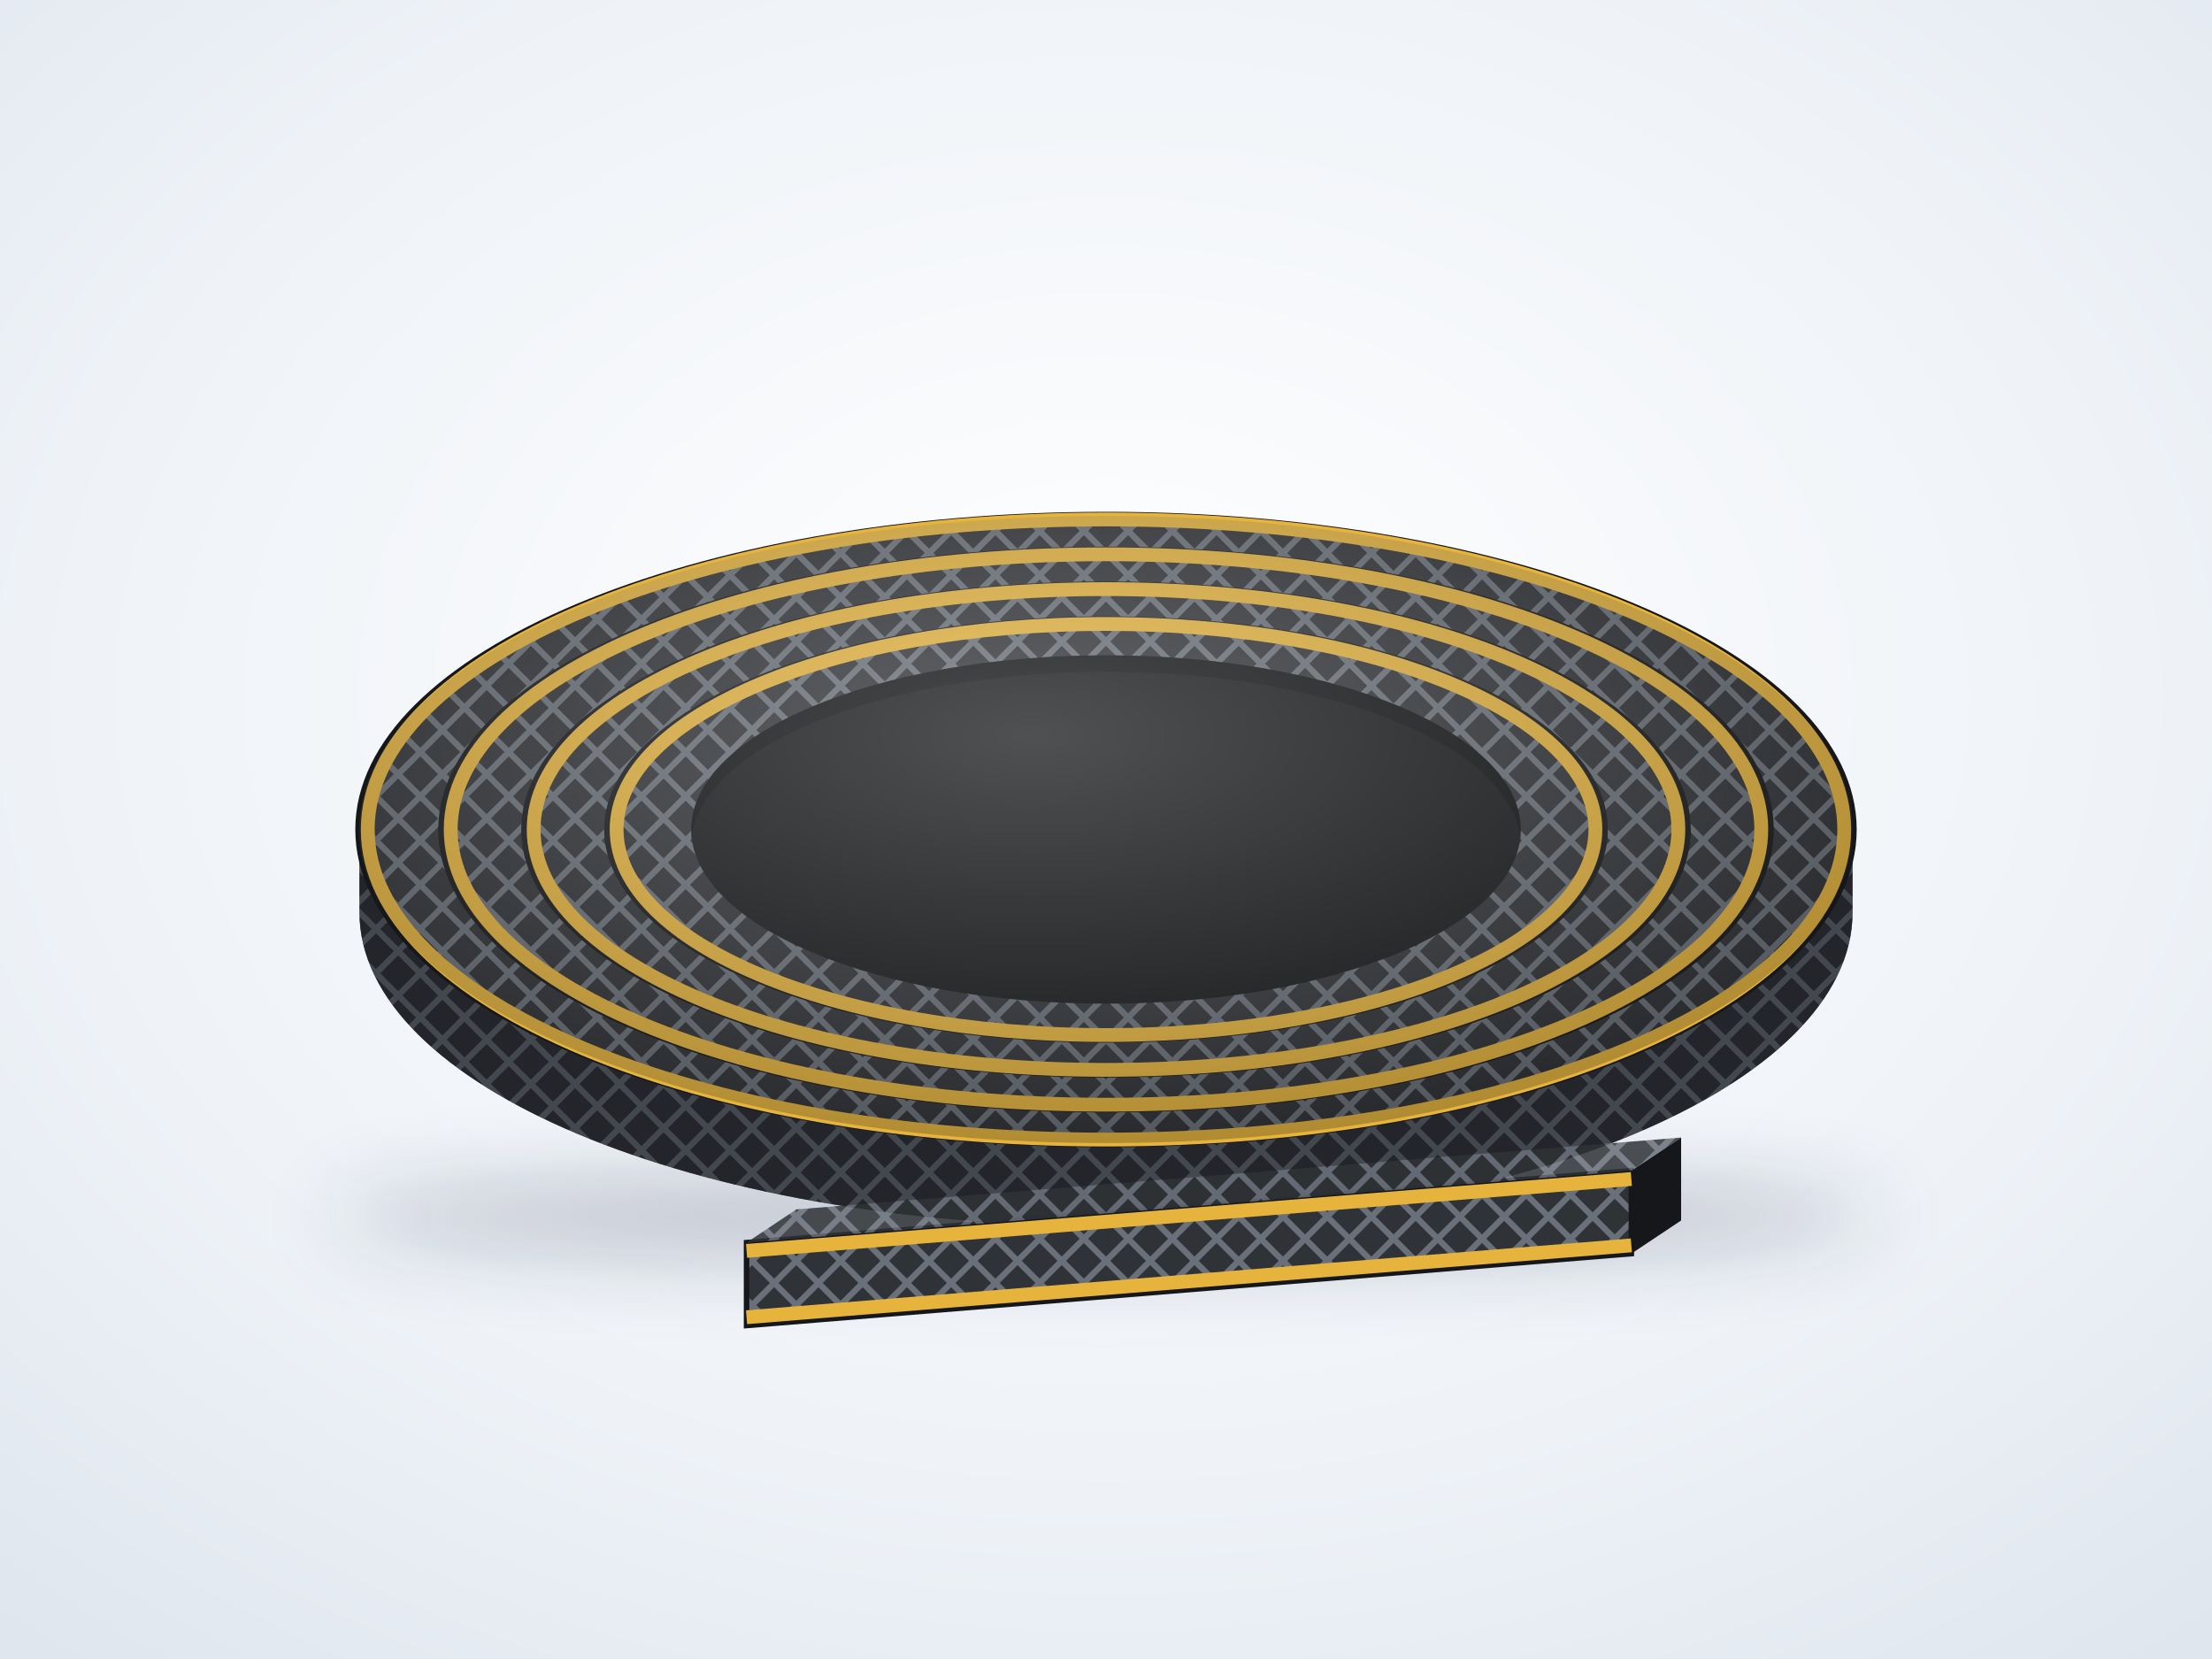
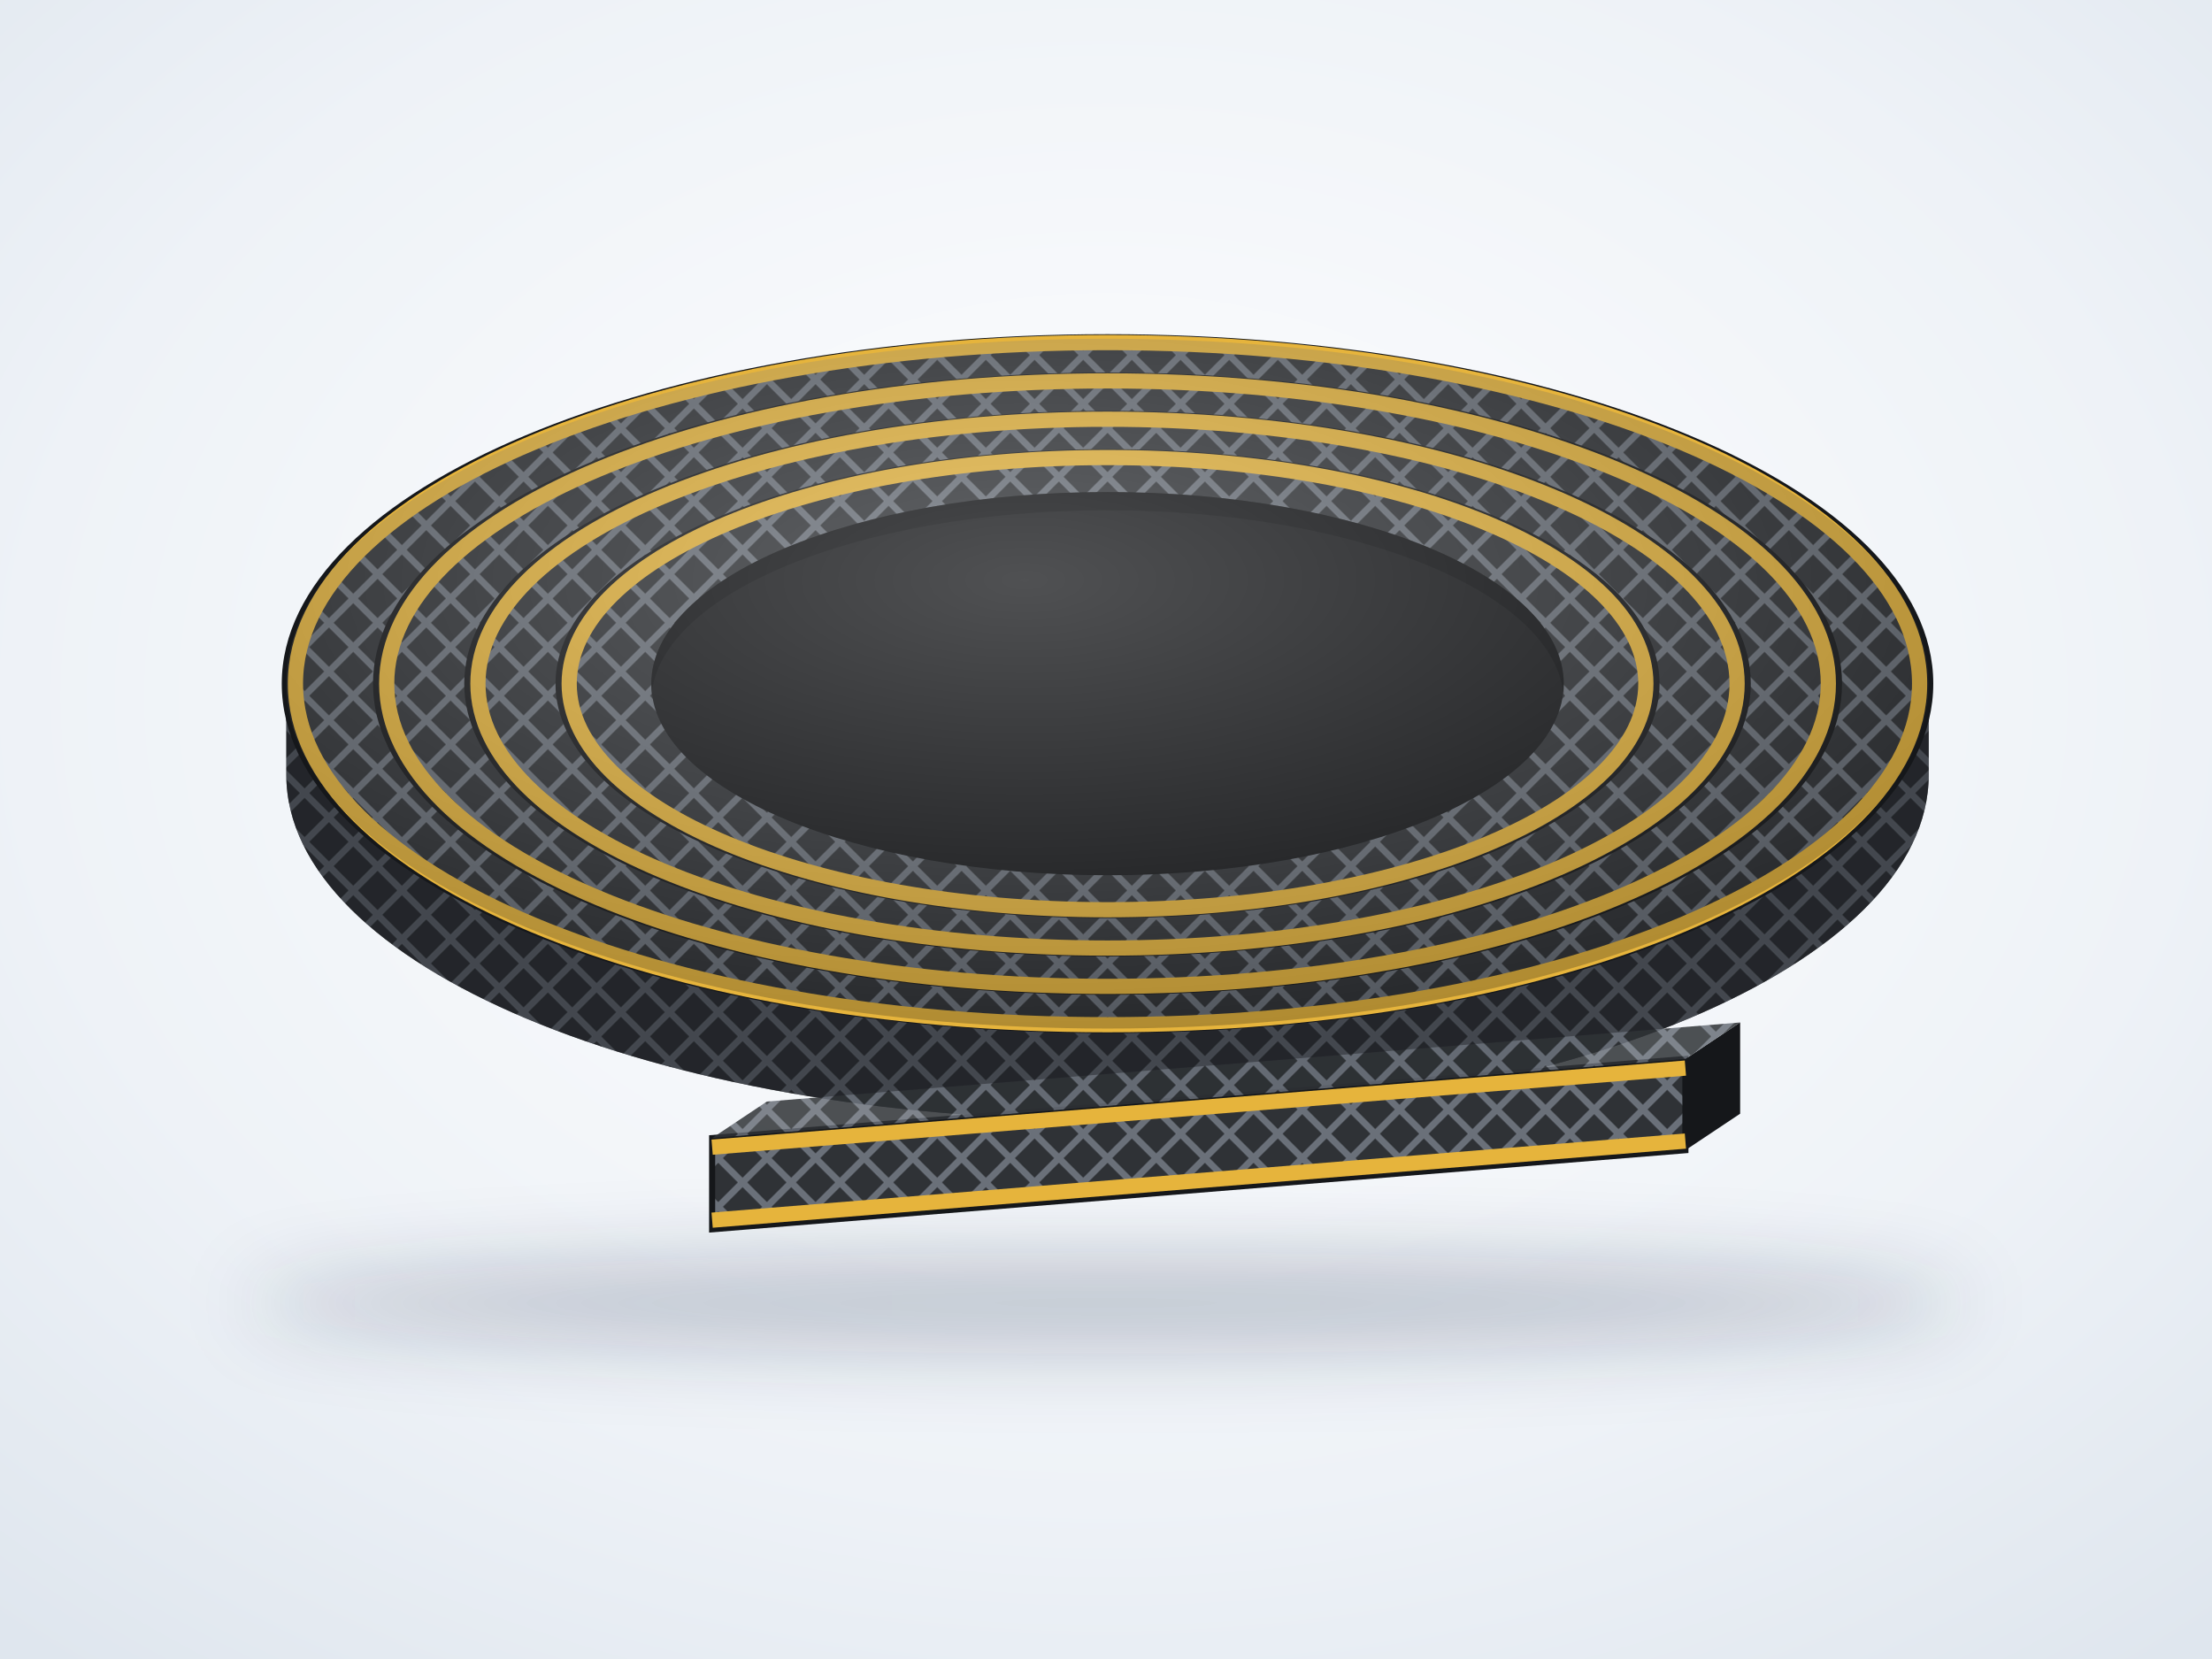
<svg xmlns="http://www.w3.org/2000/svg" viewBox="0 0 800 600" width="800" height="600">
  <defs>
    <radialGradient id="bg" cx="50%" cy="42%" r="75%">
      <stop offset="0%" stop-color="#ffffff" />
      <stop offset="65%" stop-color="#eef2f7" />
      <stop offset="100%" stop-color="#dfe6ee" />
    </radialGradient>
    <filter id="blur" x="-20%" y="-200%" width="140%" height="500%">
      <feGaussianBlur stdDeviation="14" />
    </filter>
    <filter id="soft" x="-10%" y="-10%" width="120%" height="120%">
      <feGaussianBlur stdDeviation="1.2" />
    </filter>
    <linearGradient id="steel-b" x1="0" y1="0" x2="0" y2="1">
      <stop offset="0%" stop-color="#6f7a86" />
      <stop offset="20%" stop-color="#c9d1da" />
      <stop offset="40%" stop-color="#f7f9fb" />
      <stop offset="60%" stop-color="#d4dbe3" />
      <stop offset="80%" stop-color="#9aa5b1" />
      <stop offset="100%" stop-color="#5b6570" />
    </linearGradient>
    <linearGradient id="steel-f" x1="0" y1="0" x2="1" y2="1">
      <stop offset="0%" stop-color="#f3f6f9" />
      <stop offset="50%" stop-color="#c5cdd6" />
      <stop offset="100%" stop-color="#8e99a5" />
    </linearGradient>
    <linearGradient id="steel-h" x1="0" y1="0" x2="1" y2="0">
      <stop offset="0%" stop-color="#6f7a86" />
      <stop offset="20%" stop-color="#c9d1da" />
      <stop offset="40%" stop-color="#f7f9fb" />
      <stop offset="60%" stop-color="#d4dbe3" />
      <stop offset="80%" stop-color="#9aa5b1" />
      <stop offset="100%" stop-color="#5b6570" />
    </linearGradient>
    <linearGradient id="steelDark-b" x1="0" y1="0" x2="0" y2="1">
      <stop offset="0%" stop-color="#4f5863" />
      <stop offset="20%" stop-color="#99a3ae" />
      <stop offset="40%" stop-color="#d7dde3" />
      <stop offset="60%" stop-color="#aab3bd" />
      <stop offset="80%" stop-color="#6f7984" />
      <stop offset="100%" stop-color="#3d454e" />
    </linearGradient>
    <linearGradient id="steelDark-f" x1="0" y1="0" x2="1" y2="1">
      <stop offset="0%" stop-color="#d9dfe5" />
      <stop offset="50%" stop-color="#a3adb8" />
      <stop offset="100%" stop-color="#6b7581" />
    </linearGradient>
    <linearGradient id="steelDark-h" x1="0" y1="0" x2="1" y2="0">
      <stop offset="0%" stop-color="#4f5863" />
      <stop offset="20%" stop-color="#99a3ae" />
      <stop offset="40%" stop-color="#d7dde3" />
      <stop offset="60%" stop-color="#aab3bd" />
      <stop offset="80%" stop-color="#6f7984" />
      <stop offset="100%" stop-color="#3d454e" />
    </linearGradient>
    <linearGradient id="carbon-b" x1="0" y1="0" x2="0" y2="1">
      <stop offset="0%" stop-color="#15171a" />
      <stop offset="20%" stop-color="#3b4048" />
      <stop offset="40%" stop-color="#6b727c" />
      <stop offset="60%" stop-color="#3a3f46" />
      <stop offset="80%" stop-color="#1d2024" />
      <stop offset="100%" stop-color="#0c0d0f" />
    </linearGradient>
    <linearGradient id="carbon-f" x1="0" y1="0" x2="1" y2="1">
      <stop offset="0%" stop-color="#5d646e" />
      <stop offset="50%" stop-color="#2a2e34" />
      <stop offset="100%" stop-color="#101214" />
    </linearGradient>
    <linearGradient id="carbon-h" x1="0" y1="0" x2="1" y2="0">
      <stop offset="0%" stop-color="#15171a" />
      <stop offset="20%" stop-color="#3b4048" />
      <stop offset="40%" stop-color="#6b727c" />
      <stop offset="60%" stop-color="#3a3f46" />
      <stop offset="80%" stop-color="#1d2024" />
      <stop offset="100%" stop-color="#0c0d0f" />
    </linearGradient>
    <linearGradient id="sic-b" x1="0" y1="0" x2="0" y2="1">
      <stop offset="0%" stop-color="#3a4049" />
      <stop offset="20%" stop-color="#6f7985" />
      <stop offset="40%" stop-color="#a9b3bf" />
      <stop offset="60%" stop-color="#7c8691" />
      <stop offset="80%" stop-color="#4c545e" />
      <stop offset="100%" stop-color="#2b3037" />
    </linearGradient>
    <linearGradient id="sic-f" x1="0" y1="0" x2="1" y2="1">
      <stop offset="0%" stop-color="#b6bfca" />
      <stop offset="50%" stop-color="#7d8793" />
      <stop offset="100%" stop-color="#4a525c" />
    </linearGradient>
    <linearGradient id="sic-h" x1="0" y1="0" x2="1" y2="0">
      <stop offset="0%" stop-color="#3a4049" />
      <stop offset="20%" stop-color="#6f7985" />
      <stop offset="40%" stop-color="#a9b3bf" />
      <stop offset="60%" stop-color="#7c8691" />
      <stop offset="80%" stop-color="#4c545e" />
      <stop offset="100%" stop-color="#2b3037" />
    </linearGradient>
    <linearGradient id="tc-b" x1="0" y1="0" x2="0" y2="1">
      <stop offset="0%" stop-color="#7a7f86" />
      <stop offset="20%" stop-color="#c4c9cf" />
      <stop offset="40%" stop-color="#eef1f4" />
      <stop offset="60%" stop-color="#c9ced4" />
      <stop offset="80%" stop-color="#8d939a" />
      <stop offset="100%" stop-color="#62676e" />
    </linearGradient>
    <linearGradient id="tc-f" x1="0" y1="0" x2="1" y2="1">
      <stop offset="0%" stop-color="#f4f6f8" />
      <stop offset="50%" stop-color="#c6cbd1" />
      <stop offset="100%" stop-color="#8a9097" />
    </linearGradient>
    <linearGradient id="tc-h" x1="0" y1="0" x2="1" y2="0">
      <stop offset="0%" stop-color="#7a7f86" />
      <stop offset="20%" stop-color="#c4c9cf" />
      <stop offset="40%" stop-color="#eef1f4" />
      <stop offset="60%" stop-color="#c9ced4" />
      <stop offset="80%" stop-color="#8d939a" />
      <stop offset="100%" stop-color="#62676e" />
    </linearGradient>
    <linearGradient id="ceramic-b" x1="0" y1="0" x2="0" y2="1">
      <stop offset="0%" stop-color="#c9c5b8" />
      <stop offset="20%" stop-color="#ece9df" />
      <stop offset="40%" stop-color="#fffdf6" />
      <stop offset="60%" stop-color="#efece2" />
      <stop offset="80%" stop-color="#d4d0c3" />
      <stop offset="100%" stop-color="#b3ae9f" />
    </linearGradient>
    <linearGradient id="ceramic-f" x1="0" y1="0" x2="1" y2="1">
      <stop offset="0%" stop-color="#fffef9" />
      <stop offset="50%" stop-color="#ece8dc" />
      <stop offset="100%" stop-color="#cfcabb" />
    </linearGradient>
    <linearGradient id="ceramic-h" x1="0" y1="0" x2="1" y2="0">
      <stop offset="0%" stop-color="#c9c5b8" />
      <stop offset="20%" stop-color="#ece9df" />
      <stop offset="40%" stop-color="#fffdf6" />
      <stop offset="60%" stop-color="#efece2" />
      <stop offset="80%" stop-color="#d4d0c3" />
      <stop offset="100%" stop-color="#b3ae9f" />
    </linearGradient>
    <linearGradient id="rubber-b" x1="0" y1="0" x2="0" y2="1">
      <stop offset="0%" stop-color="#0d0e10" />
      <stop offset="20%" stop-color="#26292d" />
      <stop offset="40%" stop-color="#40444a" />
      <stop offset="60%" stop-color="#282b2f" />
      <stop offset="80%" stop-color="#141517" />
      <stop offset="100%" stop-color="#070808" />
    </linearGradient>
    <linearGradient id="rubber-f" x1="0" y1="0" x2="1" y2="1">
      <stop offset="0%" stop-color="#3b3f45" />
      <stop offset="50%" stop-color="#1f2226" />
      <stop offset="100%" stop-color="#0c0d0f" />
    </linearGradient>
    <linearGradient id="rubber-h" x1="0" y1="0" x2="1" y2="0">
      <stop offset="0%" stop-color="#0d0e10" />
      <stop offset="20%" stop-color="#26292d" />
      <stop offset="40%" stop-color="#40444a" />
      <stop offset="60%" stop-color="#282b2f" />
      <stop offset="80%" stop-color="#141517" />
      <stop offset="100%" stop-color="#070808" />
    </linearGradient>
    <linearGradient id="cast-b" x1="0" y1="0" x2="0" y2="1">
      <stop offset="0%" stop-color="#3f4a57" />
      <stop offset="20%" stop-color="#76828f" />
      <stop offset="40%" stop-color="#a6b1bd" />
      <stop offset="60%" stop-color="#7f8b97" />
      <stop offset="80%" stop-color="#55606c" />
      <stop offset="100%" stop-color="#333c46" />
    </linearGradient>
    <linearGradient id="cast-f" x1="0" y1="0" x2="1" y2="1">
      <stop offset="0%" stop-color="#b3bdc8" />
      <stop offset="50%" stop-color="#7d8894" />
      <stop offset="100%" stop-color="#505a66" />
    </linearGradient>
    <linearGradient id="cast-h" x1="0" y1="0" x2="1" y2="0">
      <stop offset="0%" stop-color="#3f4a57" />
      <stop offset="20%" stop-color="#76828f" />
      <stop offset="40%" stop-color="#a6b1bd" />
      <stop offset="60%" stop-color="#7f8b97" />
      <stop offset="80%" stop-color="#55606c" />
      <stop offset="100%" stop-color="#333c46" />
    </linearGradient>
    <linearGradient id="brass-b" x1="0" y1="0" x2="0" y2="1">
      <stop offset="0%" stop-color="#7a5a1c" />
      <stop offset="20%" stop-color="#c79b3f" />
      <stop offset="40%" stop-color="#f2d488" />
      <stop offset="60%" stop-color="#cfa550" />
      <stop offset="80%" stop-color="#946d25" />
      <stop offset="100%" stop-color="#5f4413" />
    </linearGradient>
    <linearGradient id="brass-f" x1="0" y1="0" x2="1" y2="1">
      <stop offset="0%" stop-color="#f5dc98" />
      <stop offset="50%" stop-color="#c99d44" />
      <stop offset="100%" stop-color="#8a6420" />
    </linearGradient>
    <linearGradient id="brass-h" x1="0" y1="0" x2="1" y2="0">
      <stop offset="0%" stop-color="#7a5a1c" />
      <stop offset="20%" stop-color="#c79b3f" />
      <stop offset="40%" stop-color="#f2d488" />
      <stop offset="60%" stop-color="#cfa550" />
      <stop offset="80%" stop-color="#946d25" />
      <stop offset="100%" stop-color="#5f4413" />
    </linearGradient>
    <linearGradient id="blue-b" x1="0" y1="0" x2="0" y2="1">
      <stop offset="0%" stop-color="#123a7a" />
      <stop offset="20%" stop-color="#2a63c4" />
      <stop offset="40%" stop-color="#6d9df0" />
      <stop offset="60%" stop-color="#3570d6" />
      <stop offset="80%" stop-color="#1c4ea8" />
      <stop offset="100%" stop-color="#0e2d61" />
    </linearGradient>
    <linearGradient id="blue-f" x1="0" y1="0" x2="1" y2="1">
      <stop offset="0%" stop-color="#78a6f2" />
      <stop offset="50%" stop-color="#3a73d8" />
      <stop offset="100%" stop-color="#1a4799" />
    </linearGradient>
    <linearGradient id="blue-h" x1="0" y1="0" x2="1" y2="0">
      <stop offset="0%" stop-color="#123a7a" />
      <stop offset="20%" stop-color="#2a63c4" />
      <stop offset="40%" stop-color="#6d9df0" />
      <stop offset="60%" stop-color="#3570d6" />
      <stop offset="80%" stop-color="#1c4ea8" />
      <stop offset="100%" stop-color="#0e2d61" />
    </linearGradient>
    <linearGradient id="orange-b" x1="0" y1="0" x2="0" y2="1">
      <stop offset="0%" stop-color="#9a4a0b" />
      <stop offset="20%" stop-color="#e07a1f" />
      <stop offset="40%" stop-color="#ffb266" />
      <stop offset="60%" stop-color="#ea8a33" />
      <stop offset="80%" stop-color="#b85c12" />
      <stop offset="100%" stop-color="#7a3a08" />
    </linearGradient>
    <linearGradient id="orange-f" x1="0" y1="0" x2="1" y2="1">
      <stop offset="0%" stop-color="#ffc080" />
      <stop offset="50%" stop-color="#e8842a" />
      <stop offset="100%" stop-color="#a95410" />
    </linearGradient>
    <linearGradient id="orange-h" x1="0" y1="0" x2="1" y2="0">
      <stop offset="0%" stop-color="#9a4a0b" />
      <stop offset="20%" stop-color="#e07a1f" />
      <stop offset="40%" stop-color="#ffb266" />
      <stop offset="60%" stop-color="#ea8a33" />
      <stop offset="80%" stop-color="#b85c12" />
      <stop offset="100%" stop-color="#7a3a08" />
    </linearGradient>
    <linearGradient id="hole-b" x1="0" y1="0" x2="0" y2="1">
      <stop offset="0%" stop-color="#0b0c0e" />
      <stop offset="20%" stop-color="#1d2024" />
      <stop offset="40%" stop-color="#2c3036" />
      <stop offset="60%" stop-color="#1a1d21" />
      <stop offset="80%" stop-color="#0b0c0e" />
      <stop offset="100%" stop-color="#050506" />
    </linearGradient>
    <linearGradient id="hole-f" x1="0" y1="0" x2="1" y2="1">
      <stop offset="0%" stop-color="#1c1f23" />
      <stop offset="50%" stop-color="#0e0f11" />
      <stop offset="100%" stop-color="#050506" />
    </linearGradient>
    <linearGradient id="hole-h" x1="0" y1="0" x2="1" y2="0">
      <stop offset="0%" stop-color="#0b0c0e" />
      <stop offset="20%" stop-color="#1d2024" />
      <stop offset="40%" stop-color="#2c3036" />
      <stop offset="60%" stop-color="#1a1d21" />
      <stop offset="80%" stop-color="#0b0c0e" />
      <stop offset="100%" stop-color="#050506" />
    </linearGradient>
  </defs>
  <rect width="800" height="600" fill="url(#bg)" />
-   <ellipse cx="400" cy="440" rx="280" ry="18" fill="#0b1f3f" opacity="0.22" filter="url(#blur)" />
-   <defs>
-     <pattern id="braid" width="16" height="16" patternUnits="userSpaceOnUse" patternTransform="rotate(0)">
-       <rect width="16" height="16" fill="#2f3236" />
-       <path d="M0 8L8 0M8 16L16 8M0 8L8 16M8 0L16 8" stroke="#6a7079" stroke-width="2.2" />
-     </pattern>
-     <radialGradient id="pkshade" cx="45%" cy="35%" r="70%">
-       <stop offset="0%" stop-color="#fff" stop-opacity=".25" />
-       <stop offset="100%" stop-color="#000" stop-opacity=".25" />
-     </radialGradient>
-   </defs>
-   <path d="M130 300V330A270 113.4 0 0 0 670 330V300Z" fill="#15171a" />
-   <path d="M130 300V330A270 113.4 0 0 0 670 330V300Z" fill="url(#braid)" opacity=".55" />
-   <ellipse cx="400" cy="300" rx="270" ry="113.4" fill="url(#braid)" stroke="#15171a" stroke-width="3" />
-   <ellipse cx="400" cy="300" rx="267" ry="112.14" fill="none" stroke="#e6b43c" stroke-width="5" />
-   <ellipse cx="400" cy="300" rx="240" ry="100.8" fill="url(#braid)" stroke="#15171a" stroke-width="3" />
-   <ellipse cx="400" cy="300" rx="237" ry="99.54" fill="none" stroke="#e6b43c" stroke-width="5" />
-   <ellipse cx="400" cy="300" rx="210" ry="88.2" fill="url(#braid)" stroke="#15171a" stroke-width="3" />
-   <ellipse cx="400" cy="300" rx="207" ry="86.94" fill="none" stroke="#e6b43c" stroke-width="5" />
-   <ellipse cx="400" cy="300" rx="180" ry="75.6" fill="url(#braid)" stroke="#15171a" stroke-width="3" />
-   <ellipse cx="400" cy="300" rx="177" ry="74.34" fill="none" stroke="#e6b43c" stroke-width="5" />
-   <ellipse cx="400" cy="300" rx="150" ry="63" fill="#15171a" />
-   <path d="M250 300A150 63 0 0 1 550 300V306A150 63 0 0 0 250 306Z" fill="#000" opacity=".35" />
-   <ellipse cx="400" cy="300" rx="270" ry="113.4" fill="url(#pkshade)" />
-   <path d="M270 449.4L590 423.4l0 30L270 479.4Z" fill="url(#braid)" stroke="#15171a" stroke-width="2" />
-   <path d="M590 423.4l18 -12v30l-18 12Z" fill="#15171a" />
-   <path d="M270 449.4l18 -12L608 411.4L590 423.4Z" fill="url(#braid)" opacity=".85" />
-   <path d="M270 452.4L590 426.4M270 476.4L590 450.4" stroke="#e6b43c" stroke-width="5" />
+   <ellipse cx="400" cy="471.25" rx="310.6" ry="18" fill="#0b1f3f" opacity="0.22" filter="url(#blur)" />
+   <g transform="translate(400 283) scale(1.1) translate(-399.5 -332.5)">
+     <defs>
+       <pattern id="braid" width="16" height="16" patternUnits="userSpaceOnUse" patternTransform="rotate(0)">
+         <rect width="16" height="16" fill="#2f3236" />
+         <path d="M0 8L8 0M8 16L16 8M0 8L8 16M8 0L16 8" stroke="#6a7079" stroke-width="2.2" />
+       </pattern>
+       <radialGradient id="pkshade" cx="45%" cy="35%" r="70%">
+         <stop offset="0%" stop-color="#fff" stop-opacity=".25" />
+         <stop offset="100%" stop-color="#000" stop-opacity=".25" />
+       </radialGradient>
+     </defs>
+     <path d="M130 300V330A270 113.4 0 0 0 670 330V300Z" fill="#15171a" />
+     <path d="M130 300V330A270 113.4 0 0 0 670 330V300Z" fill="url(#braid)" opacity=".55" />
+     <ellipse cx="400" cy="300" rx="270" ry="113.4" fill="url(#braid)" stroke="#15171a" stroke-width="3" />
+     <ellipse cx="400" cy="300" rx="267" ry="112.14" fill="none" stroke="#e6b43c" stroke-width="5" />
+     <ellipse cx="400" cy="300" rx="240" ry="100.8" fill="url(#braid)" stroke="#15171a" stroke-width="3" />
+     <ellipse cx="400" cy="300" rx="237" ry="99.54" fill="none" stroke="#e6b43c" stroke-width="5" />
+     <ellipse cx="400" cy="300" rx="210" ry="88.2" fill="url(#braid)" stroke="#15171a" stroke-width="3" />
+     <ellipse cx="400" cy="300" rx="207" ry="86.94" fill="none" stroke="#e6b43c" stroke-width="5" />
+     <ellipse cx="400" cy="300" rx="180" ry="75.6" fill="url(#braid)" stroke="#15171a" stroke-width="3" />
+     <ellipse cx="400" cy="300" rx="177" ry="74.34" fill="none" stroke="#e6b43c" stroke-width="5" />
+     <ellipse cx="400" cy="300" rx="150" ry="63" fill="#15171a" />
+     <path d="M250 300A150 63 0 0 1 550 300V306A150 63 0 0 0 250 306Z" fill="#000" opacity=".35" />
+     <ellipse cx="400" cy="300" rx="270" ry="113.4" fill="url(#pkshade)" />
+     <path d="M270 449.4L590 423.4l0 30L270 479.4Z" fill="url(#braid)" stroke="#15171a" stroke-width="2" />
+     <path d="M590 423.4l18 -12v30l-18 12Z" fill="#15171a" />
+     <path d="M270 449.4l18 -12L608 411.4L590 423.4Z" fill="url(#braid)" opacity=".85" />
+     <path d="M270 452.4L590 426.4M270 476.4L590 450.4" stroke="#e6b43c" stroke-width="5" />
+   </g>
</svg>
